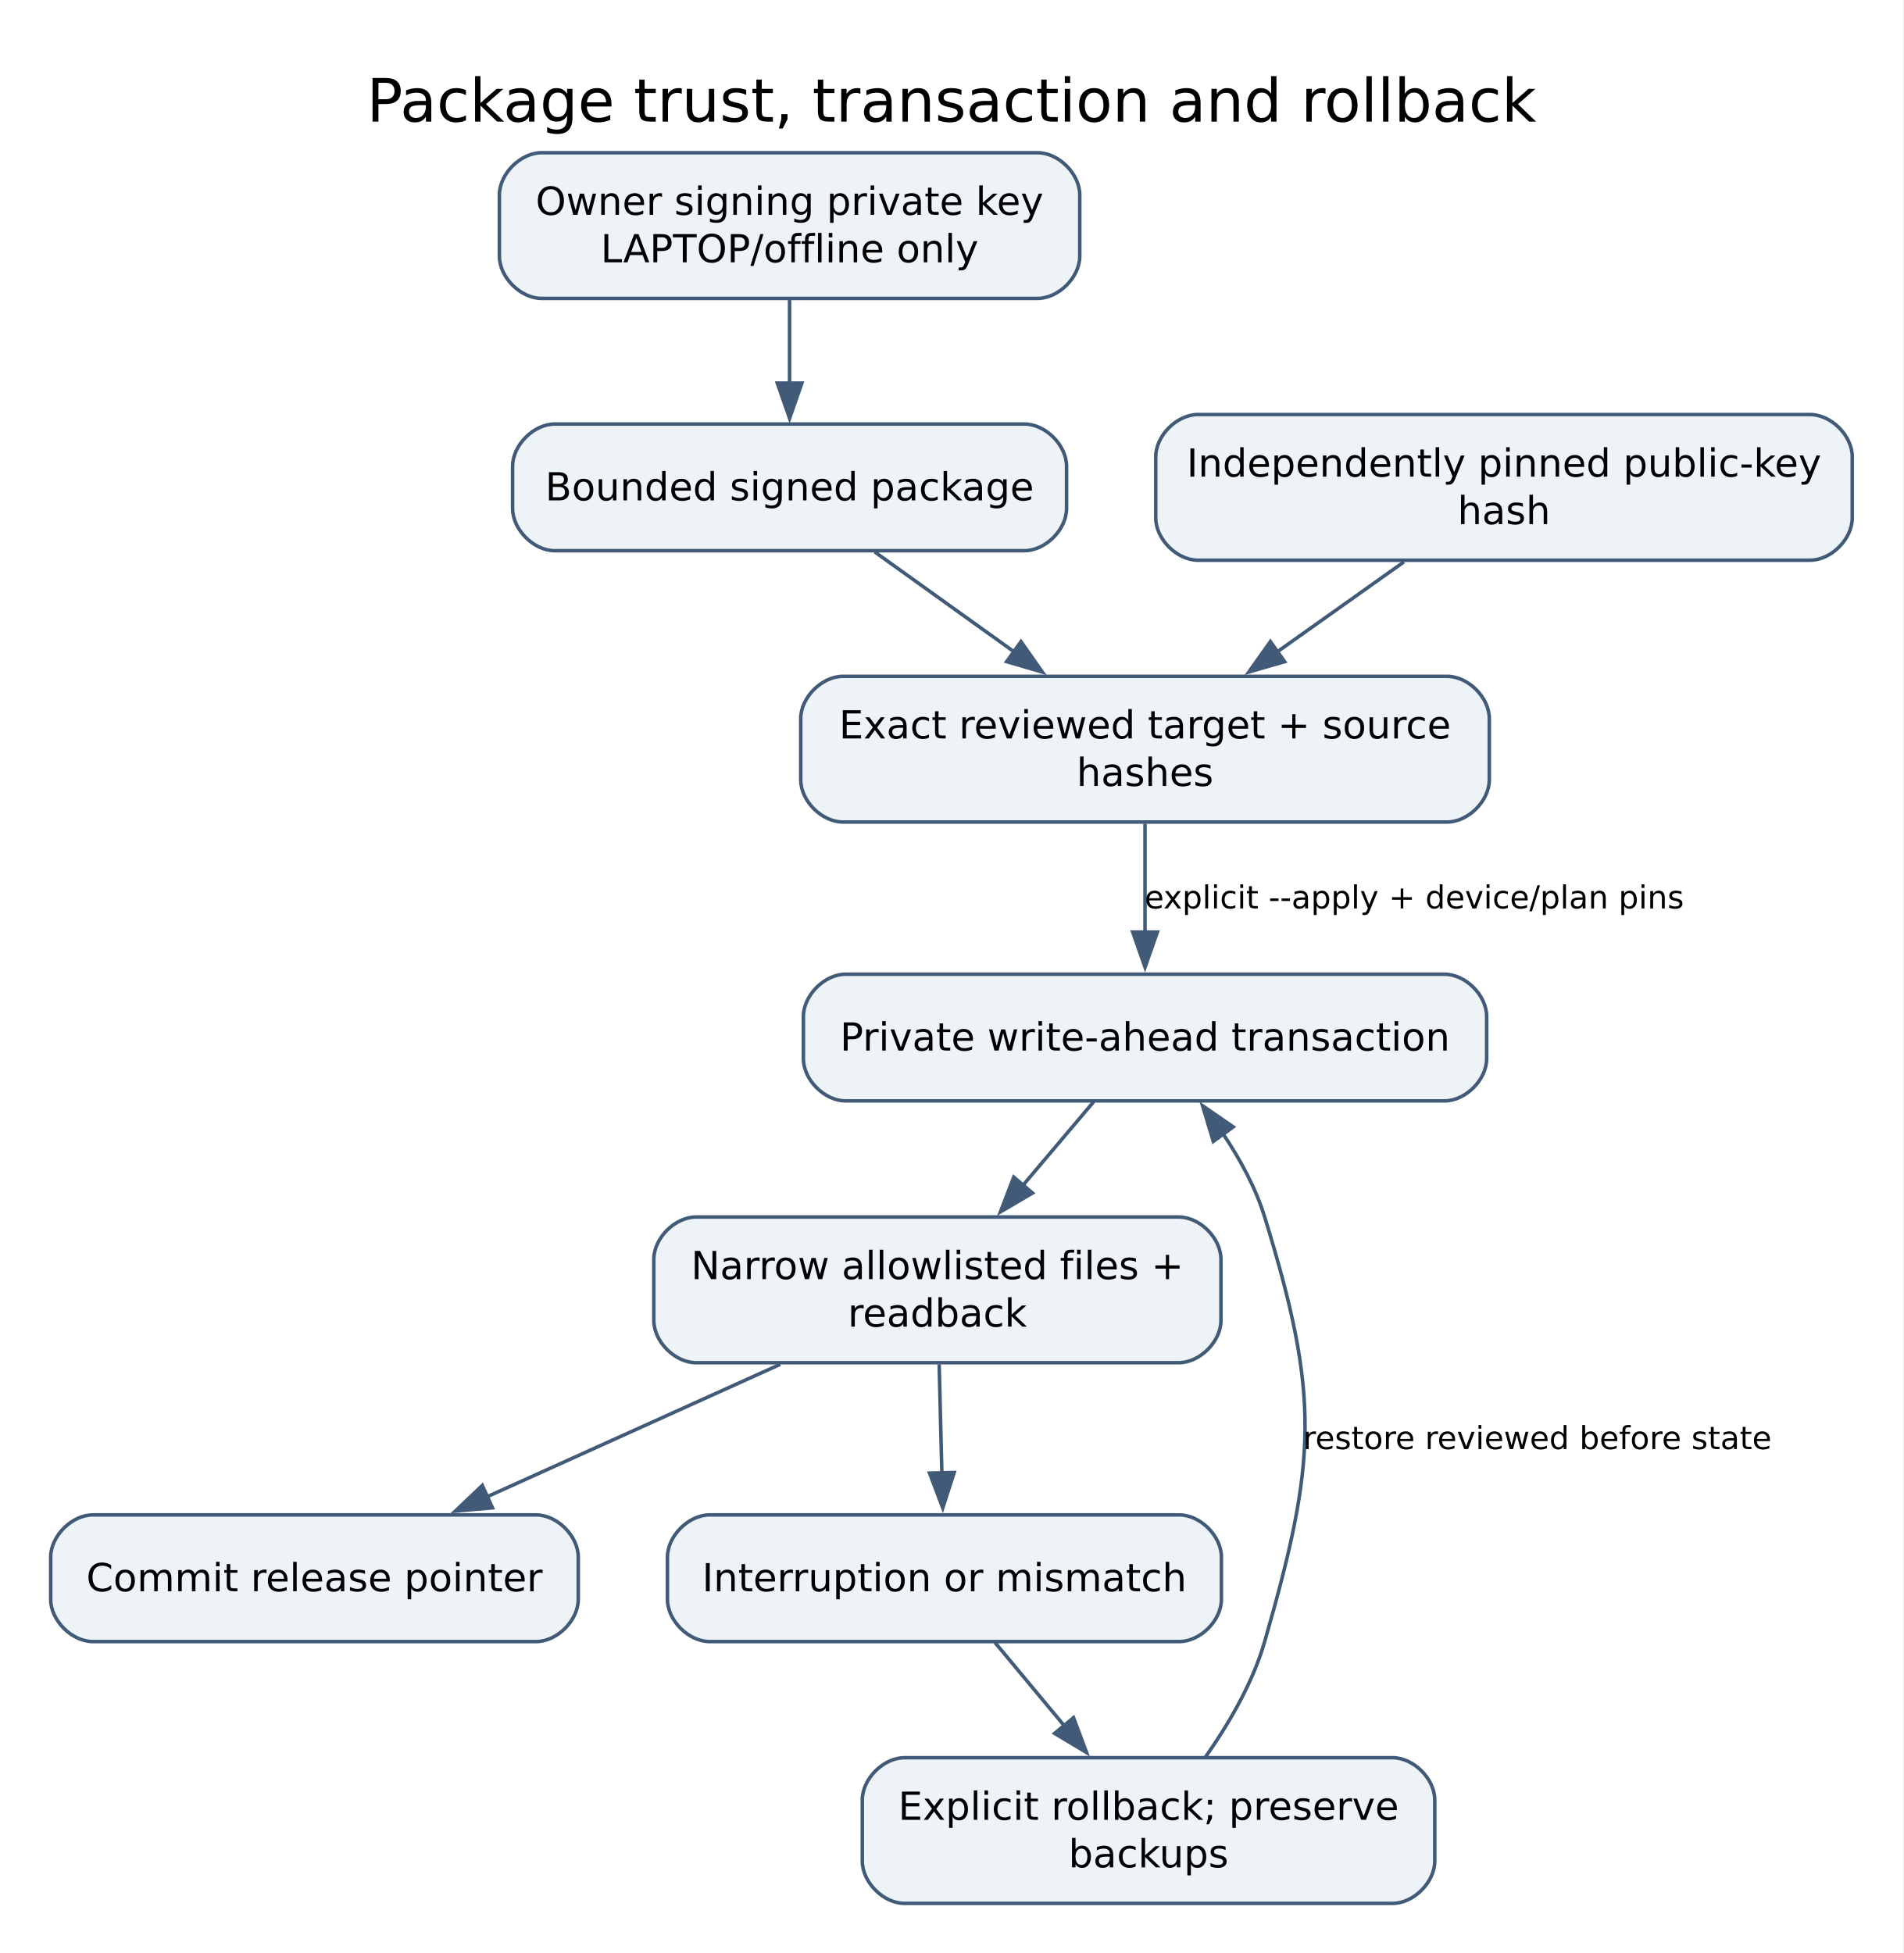
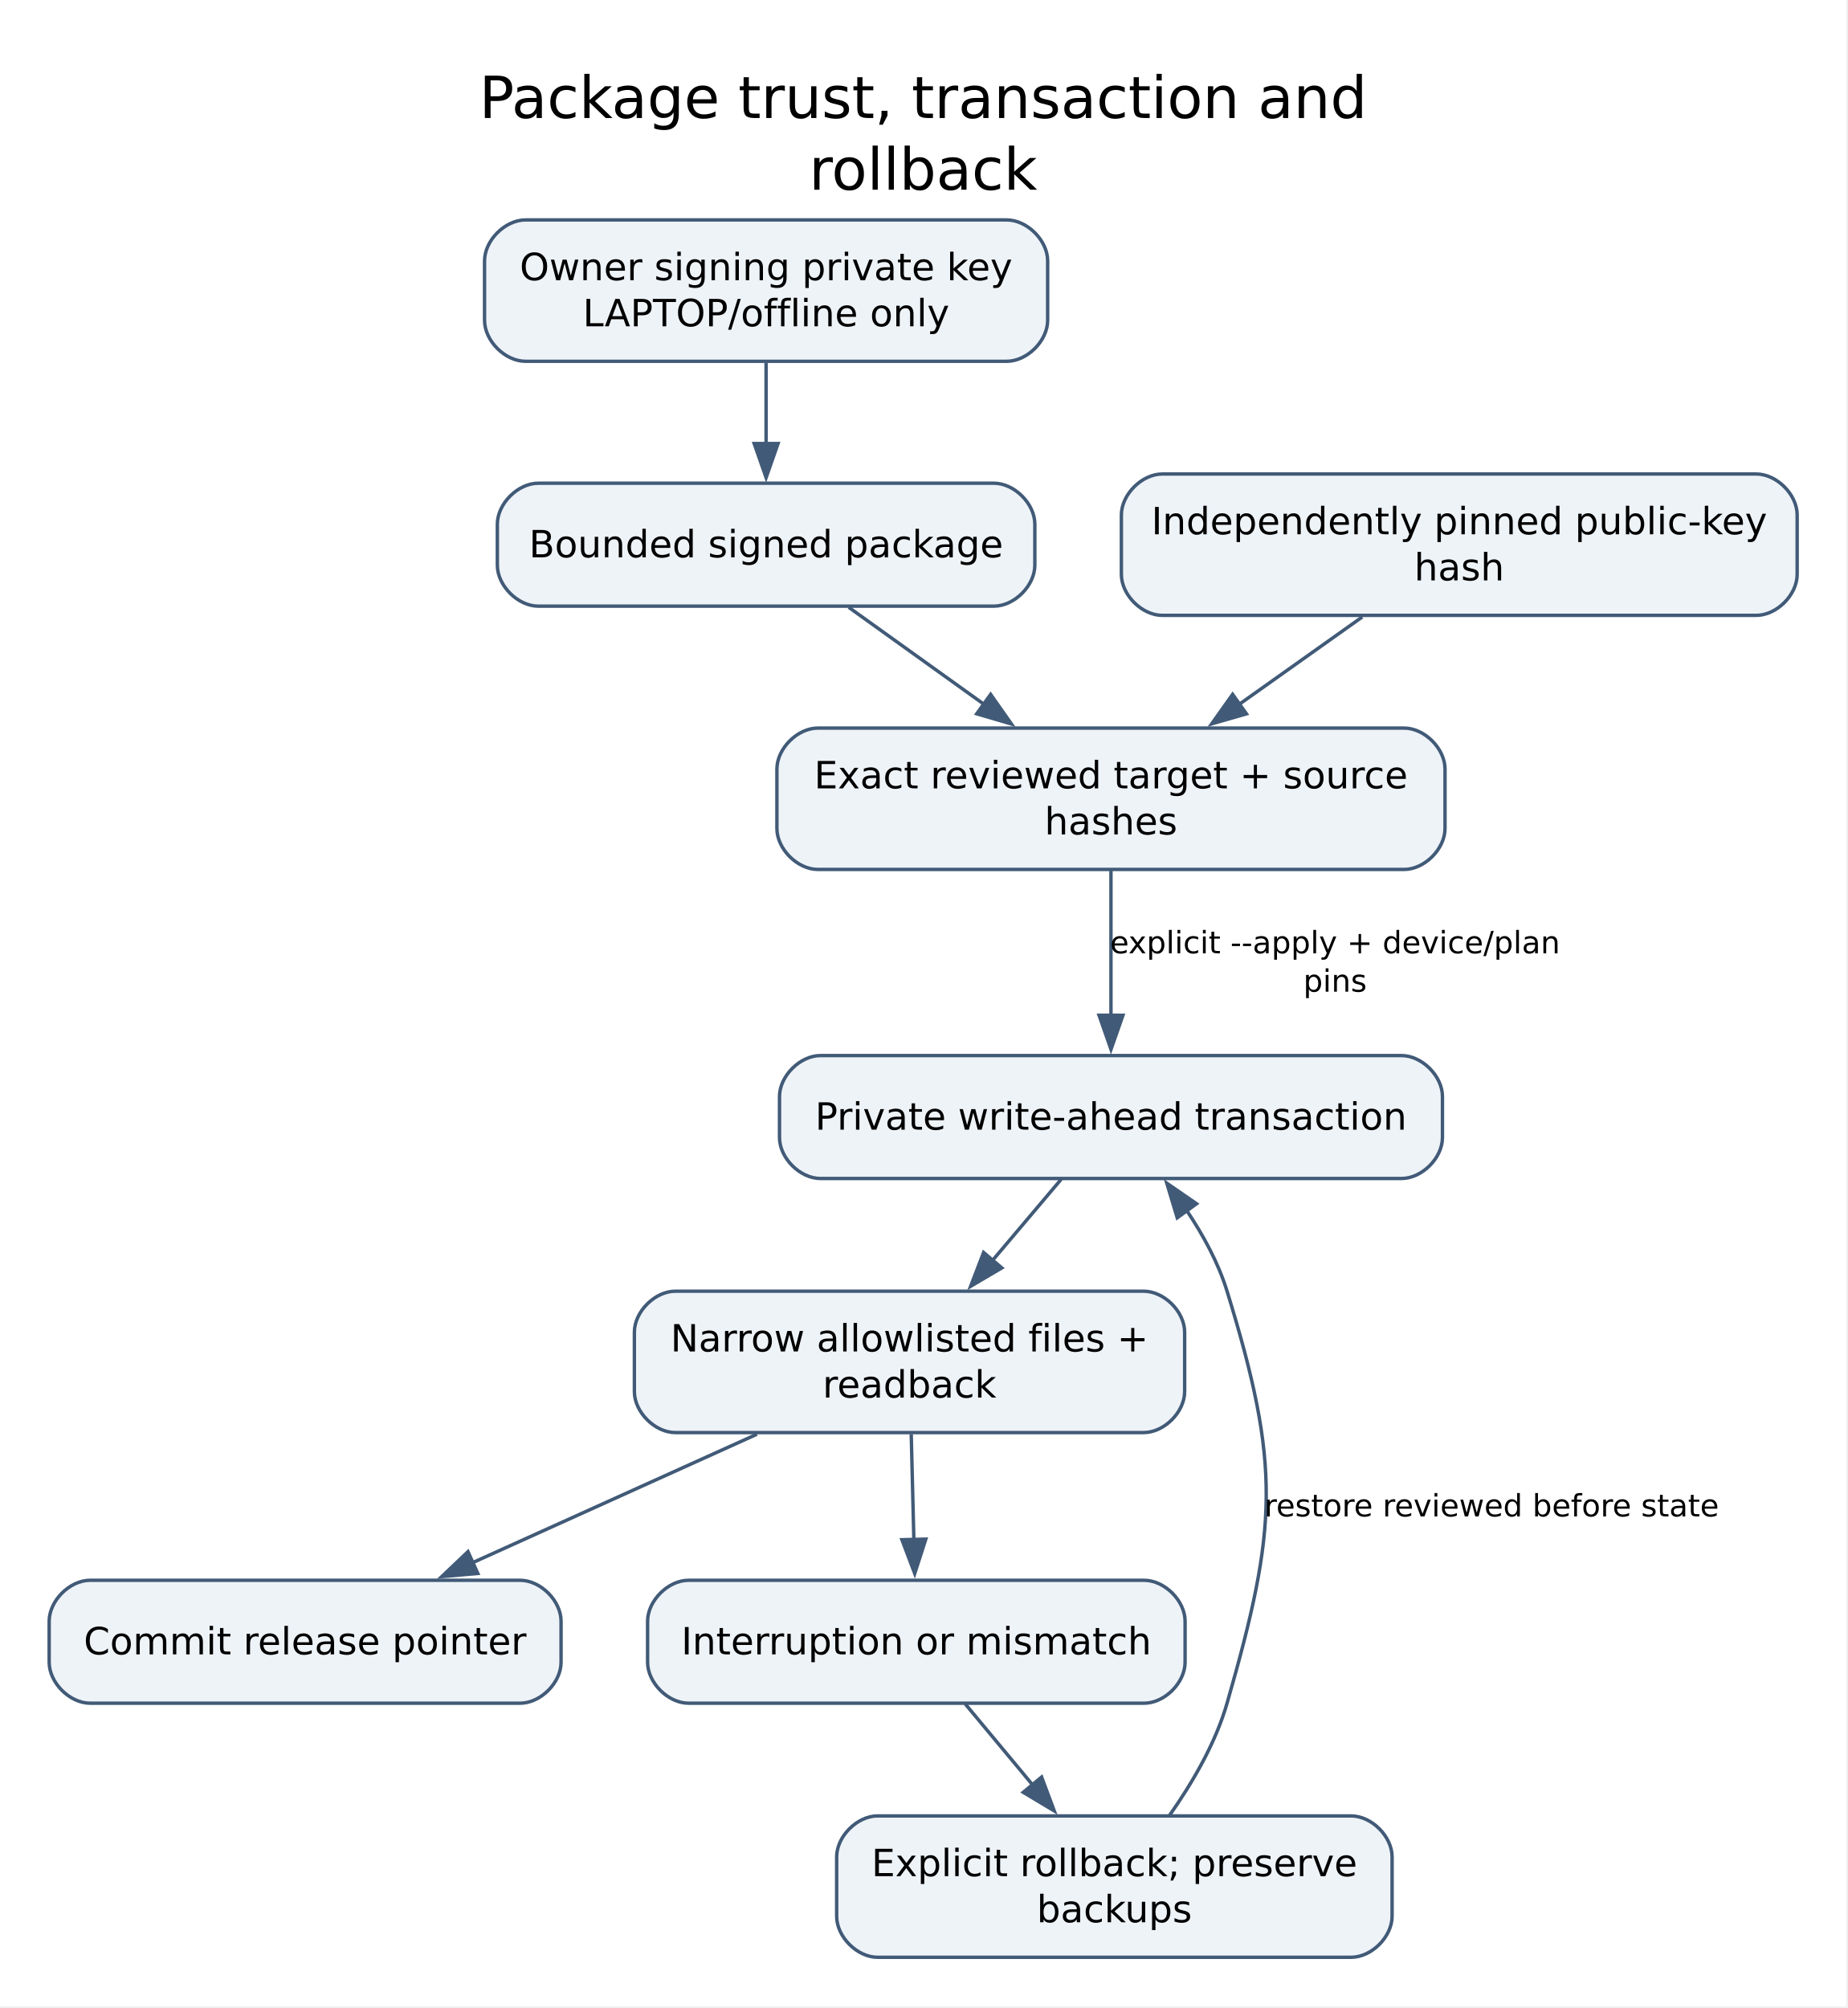
- <svg xmlns="http://www.w3.org/2000/svg" role="img" aria-labelledby="figure-title figure-desc" width="541pt" height="555pt" viewBox="0.00 0.00 541.00 555.00">
-   <g id="graph0" class="graph" transform="scale(1 1) rotate(0) translate(14.4 540.9)">
-     <polygon fill="white" stroke="none" points="-14.4,14.4 -14.4,-540.9 526.31,-540.9 526.31,14.4 -14.4,14.4" />
-     <text xml:space="preserve" text-anchor="middle" x="255.95" y="-506.35" font-family="DejaVu Sans" font-size="17.00">Package trust, transaction and rollback</text>
+ <svg xmlns="http://www.w3.org/2000/svg" width="541pt" height="588pt" viewBox="0.00 0.00 541.00 588.00" role="img" aria-labelledby="figure-title figure-description">
+   <g id="graph0" class="graph" transform="scale(1 1) rotate(0) translate(14.4 573.15)">
+     <polygon fill="white" stroke="none" points="-14.4,14.4 -14.4,-573.15 526.31,-573.15 526.31,14.4 -14.4,14.4" />
+     <text xml:space="preserve" text-anchor="middle" x="255.95" y="-538.6" font-family="DejaVu Sans" font-size="17.00">Package trust, transaction and</text>
+     <text xml:space="preserve" text-anchor="middle" x="255.95" y="-517.6" font-family="DejaVu Sans" font-size="17.00">rollback</text>
    <g id="node1" class="node">
-       <path fill="#eef3f8" stroke="#415a77" d="M280.41,-497.5C280.41,-497.5 139.5,-497.5 139.5,-497.5 133.5,-497.5 127.5,-491.5 127.5,-485.5 127.5,-485.5 127.5,-468.1 127.5,-468.1 127.5,-462.1 133.5,-456.1 139.5,-456.1 139.5,-456.1 280.41,-456.1 280.41,-456.1 286.41,-456.1 292.41,-462.1 292.41,-468.1 292.41,-468.1 292.41,-485.5 292.41,-485.5 292.41,-491.5 286.41,-497.5 280.41,-497.5" />
-       <text xml:space="preserve" text-anchor="middle" x="209.95" y="-479.85" font-family="DejaVu Sans" font-size="11.00">Owner signing private key</text>
-       <text xml:space="preserve" text-anchor="middle" x="209.95" y="-466.35" font-family="DejaVu Sans" font-size="11.00">LAPTOP/offline only</text>
+       <path fill="#eef3f8" stroke="#415a77" d="M280.41,-508.75C280.41,-508.75 139.5,-508.75 139.5,-508.75 133.5,-508.75 127.5,-502.75 127.5,-496.75 127.5,-496.75 127.5,-479.35 127.5,-479.35 127.5,-473.35 133.5,-467.35 139.5,-467.35 139.5,-467.35 280.41,-467.35 280.41,-467.35 286.41,-467.35 292.41,-473.35 292.41,-479.35 292.41,-479.35 292.41,-496.75 292.41,-496.75 292.41,-502.75 286.41,-508.75 280.41,-508.75" />
+       <text xml:space="preserve" text-anchor="middle" x="209.95" y="-491.1" font-family="DejaVu Sans" font-size="11.00">Owner signing private key</text>
+       <text xml:space="preserve" text-anchor="middle" x="209.95" y="-477.6" font-family="DejaVu Sans" font-size="11.00">LAPTOP/offline only</text>
    </g>
    <g id="node2" class="node">
-       <path fill="#eef3f8" stroke="#415a77" d="M276.66,-420.4C276.66,-420.4 143.25,-420.4 143.25,-420.4 137.25,-420.4 131.25,-414.4 131.25,-408.4 131.25,-408.4 131.25,-396.4 131.25,-396.4 131.25,-390.4 137.25,-384.4 143.25,-384.4 143.25,-384.4 276.66,-384.4 276.66,-384.4 282.66,-384.4 288.66,-390.4 288.66,-396.4 288.66,-396.4 288.66,-408.4 288.66,-408.4 288.66,-414.4 282.66,-420.4 276.66,-420.4" />
-       <text xml:space="preserve" text-anchor="middle" x="209.95" y="-398.7" font-family="DejaVu Sans" font-size="11.00">Bounded signed package</text>
+       <path fill="#eef3f8" stroke="#415a77" d="M276.66,-431.65C276.66,-431.65 143.25,-431.65 143.25,-431.65 137.25,-431.65 131.25,-425.65 131.25,-419.65 131.25,-419.65 131.25,-407.65 131.25,-407.65 131.25,-401.65 137.25,-395.65 143.25,-395.65 143.25,-395.65 276.66,-395.65 276.66,-395.65 282.66,-395.65 288.66,-401.65 288.66,-407.65 288.66,-407.65 288.66,-419.65 288.66,-419.65 288.66,-425.65 282.66,-431.65 276.66,-431.65" />
+       <text xml:space="preserve" text-anchor="middle" x="209.95" y="-409.95" font-family="DejaVu Sans" font-size="11.00">Bounded signed package</text>
    </g>
    <g id="edge1" class="edge">
-       <path fill="none" stroke="#415a77" d="M209.95,-455.63C209.95,-448.3 209.95,-439.86 209.95,-431.94" />
-       <polygon fill="#415a77" stroke="#415a77" points="213.46,-432.03 209.96,-422.03 206.46,-432.03 213.46,-432.03" />
+       <path fill="none" stroke="#415a77" d="M209.95,-466.88C209.95,-459.55 209.95,-451.11 209.95,-443.19" />
+       <polygon fill="#415a77" stroke="#415a77" points="213.46,-443.28 209.96,-433.28 206.46,-443.28 213.46,-443.28" />
    </g>
    <g id="node4" class="node">
-       <path fill="#eef3f8" stroke="#415a77" d="M396.78,-348.7C396.78,-348.7 225.12,-348.7 225.12,-348.7 219.12,-348.7 213.12,-342.7 213.12,-336.7 213.12,-336.7 213.12,-319.3 213.12,-319.3 213.12,-313.3 219.12,-307.3 225.12,-307.3 225.12,-307.3 396.78,-307.3 396.78,-307.3 402.78,-307.3 408.78,-313.3 408.78,-319.3 408.78,-319.3 408.78,-336.7 408.78,-336.7 408.78,-342.7 402.78,-348.7 396.78,-348.7" />
-       <text xml:space="preserve" text-anchor="middle" x="310.95" y="-331.05" font-family="DejaVu Sans" font-size="11.00">Exact reviewed target + source</text>
-       <text xml:space="preserve" text-anchor="middle" x="310.95" y="-317.55" font-family="DejaVu Sans" font-size="11.00">hashes</text>
+       <path fill="#eef3f8" stroke="#415a77" d="M396.78,-359.95C396.78,-359.95 225.12,-359.95 225.12,-359.95 219.12,-359.95 213.12,-353.95 213.12,-347.95 213.12,-347.95 213.12,-330.55 213.12,-330.55 213.12,-324.55 219.12,-318.55 225.12,-318.55 225.12,-318.55 396.78,-318.55 396.78,-318.55 402.78,-318.55 408.78,-324.55 408.78,-330.55 408.78,-330.55 408.78,-347.95 408.78,-347.95 408.78,-353.95 402.78,-359.95 396.78,-359.95" />
+       <text xml:space="preserve" text-anchor="middle" x="310.95" y="-342.3" font-family="DejaVu Sans" font-size="11.00">Exact reviewed target + source</text>
+       <text xml:space="preserve" text-anchor="middle" x="310.95" y="-328.8" font-family="DejaVu Sans" font-size="11.00">hashes</text>
    </g>
    <g id="edge2" class="edge">
-       <path fill="none" stroke="#415a77" d="M234.15,-384.06C245.98,-375.58 260.49,-365.18 273.7,-355.71" />
-       <polygon fill="#415a77" stroke="#415a77" points="275.71,-358.57 281.8,-349.9 271.63,-352.88 275.71,-358.57" />
+       <path fill="none" stroke="#415a77" d="M234.15,-395.31C245.98,-386.83 260.49,-376.43 273.7,-366.96" />
+       <polygon fill="#415a77" stroke="#415a77" points="275.71,-369.82 281.8,-361.15 271.63,-364.13 275.71,-369.82" />
    </g>
    <g id="node3" class="node">
-       <path fill="#eef3f8" stroke="#415a77" d="M499.91,-423.1C499.91,-423.1 326,-423.1 326,-423.1 320,-423.1 314,-417.1 314,-411.1 314,-411.1 314,-393.7 314,-393.7 314,-387.7 320,-381.7 326,-381.7 326,-381.7 499.91,-381.7 499.91,-381.7 505.91,-381.7 511.91,-387.7 511.91,-393.7 511.91,-393.7 511.91,-411.1 511.91,-411.1 511.91,-417.1 505.91,-423.1 499.91,-423.1" />
-       <text xml:space="preserve" text-anchor="middle" x="412.95" y="-405.45" font-family="DejaVu Sans" font-size="11.00">Independently pinned public-key</text>
-       <text xml:space="preserve" text-anchor="middle" x="412.95" y="-391.95" font-family="DejaVu Sans" font-size="11.00">hash</text>
+       <path fill="#eef3f8" stroke="#415a77" d="M499.91,-434.35C499.91,-434.35 326,-434.35 326,-434.35 320,-434.35 314,-428.35 314,-422.35 314,-422.35 314,-404.95 314,-404.95 314,-398.95 320,-392.95 326,-392.95 326,-392.95 499.91,-392.95 499.91,-392.95 505.91,-392.95 511.91,-398.95 511.91,-404.95 511.91,-404.95 511.91,-422.35 511.91,-422.35 511.91,-428.35 505.91,-434.35 499.91,-434.35" />
+       <text xml:space="preserve" text-anchor="middle" x="412.95" y="-416.7" font-family="DejaVu Sans" font-size="11.00">Independently pinned public-key</text>
+       <text xml:space="preserve" text-anchor="middle" x="412.95" y="-403.2" font-family="DejaVu Sans" font-size="11.00">hash</text>
    </g>
    <g id="edge3" class="edge">
-       <path fill="none" stroke="#415a77" d="M384.54,-381.23C373.38,-373.31 360.41,-364.1 348.49,-355.64" />
-       <polygon fill="#415a77" stroke="#415a77" points="350.63,-352.87 340.45,-349.94 346.58,-358.58 350.63,-352.87" />
+       <path fill="none" stroke="#415a77" d="M384.54,-392.48C373.38,-384.56 360.41,-375.35 348.49,-366.89" />
+       <polygon fill="#415a77" stroke="#415a77" points="350.63,-364.12 340.45,-361.19 346.58,-369.83 350.63,-364.12" />
    </g>
    <g id="node5" class="node">
      <path fill="#eef3f8" stroke="#415a77" d="M396.03,-264.05C396.03,-264.05 225.88,-264.05 225.88,-264.05 219.88,-264.05 213.88,-258.05 213.88,-252.05 213.88,-252.05 213.88,-240.05 213.88,-240.05 213.88,-234.05 219.88,-228.05 225.88,-228.05 225.88,-228.05 396.03,-228.05 396.03,-228.05 402.03,-228.05 408.03,-234.05 408.03,-240.05 408.03,-240.05 408.03,-252.05 408.03,-252.05 408.03,-258.05 402.03,-264.05 396.03,-264.05" />
      <text xml:space="preserve" text-anchor="middle" x="310.95" y="-242.35" font-family="DejaVu Sans" font-size="11.00">Private write-ahead transaction</text>
    </g>
    <g id="edge4" class="edge">
-       <path fill="none" stroke="#415a77" d="M310.95,-306.83C310.95,-297.45 310.95,-286.13 310.95,-275.87" />
-       <polygon fill="#415a77" stroke="#415a77" points="314.46,-276.02 310.96,-266.02 307.46,-276.02 314.46,-276.02" />
-       <text xml:space="preserve" text-anchor="middle" x="387.45" y="-282.75" font-family="DejaVu Sans" font-size="9.00">explicit --apply + device/plan pins</text>
+       <path fill="none" stroke="#415a77" d="M310.95,-318.46C310.95,-305.98 310.95,-289.66 310.95,-275.76" />
+       <polygon fill="#415a77" stroke="#415a77" points="314.46,-275.85 310.96,-265.85 307.46,-275.86 314.46,-275.85" />
+       <text xml:space="preserve" text-anchor="middle" x="376.58" y="-294" font-family="DejaVu Sans" font-size="9.00">explicit --apply + device/plan</text>
+       <text xml:space="preserve" text-anchor="middle" x="376.58" y="-282.75" font-family="DejaVu Sans" font-size="9.00">pins</text>
    </g>
    <g id="node6" class="node">
      <path fill="#eef3f8" stroke="#415a77" d="M320.53,-195.05C320.53,-195.05 183.38,-195.05 183.38,-195.05 177.38,-195.05 171.38,-189.05 171.38,-183.05 171.38,-183.05 171.38,-165.65 171.38,-165.65 171.38,-159.65 177.38,-153.65 183.38,-153.65 183.38,-153.65 320.53,-153.65 320.53,-153.65 326.53,-153.65 332.53,-159.65 332.53,-165.65 332.53,-165.65 332.53,-183.05 332.53,-183.05 332.53,-189.05 326.53,-195.05 320.53,-195.05" />
      <text xml:space="preserve" text-anchor="middle" x="251.95" y="-177.4" font-family="DejaVu Sans" font-size="11.00">Narrow allowlisted files +</text>
      <text xml:space="preserve" text-anchor="middle" x="251.95" y="-163.9" font-family="DejaVu Sans" font-size="11.00">readback</text>
    </g>
    <g id="edge5" class="edge">
      <path fill="none" stroke="#415a77" d="M296.37,-227.82C290.26,-220.6 282.98,-212 276.11,-203.88" />
      <polygon fill="#415a77" stroke="#415a77" points="278.99,-201.87 269.86,-196.5 273.65,-206.39 278.99,-201.87" />
    </g>
    <g id="node7" class="node">
      <path fill="#eef3f8" stroke="#415a77" d="M137.91,-110.4C137.91,-110.4 12,-110.4 12,-110.4 6,-110.4 0,-104.4 0,-98.4 0,-98.4 0,-86.4 0,-86.4 0,-80.4 6,-74.4 12,-74.4 12,-74.4 137.91,-74.4 137.91,-74.4 143.91,-74.4 149.91,-80.4 149.91,-86.4 149.91,-86.4 149.91,-98.4 149.91,-98.4 149.91,-104.4 143.91,-110.4 137.91,-110.4" />
      <text xml:space="preserve" text-anchor="middle" x="74.95" y="-88.7" font-family="DejaVu Sans" font-size="11.00">Commit release pointer</text>
    </g>
    <g id="edge6" class="edge">
      <path fill="none" stroke="#415a77" d="M207.29,-153.18C181.91,-141.71 150.09,-127.34 124.01,-115.56" />
      <polygon fill="#415a77" stroke="#415a77" points="125.53,-112.4 114.97,-111.48 122.65,-118.78 125.53,-112.4" />
    </g>
    <g id="node8" class="node">
      <path fill="#eef3f8" stroke="#415a77" d="M320.66,-110.4C320.66,-110.4 187.25,-110.4 187.25,-110.4 181.25,-110.4 175.25,-104.4 175.25,-98.4 175.25,-98.4 175.25,-86.4 175.25,-86.4 175.25,-80.4 181.25,-74.4 187.25,-74.4 187.25,-74.4 320.66,-74.4 320.66,-74.4 326.66,-74.4 332.66,-80.4 332.66,-86.4 332.66,-86.4 332.66,-98.4 332.66,-98.4 332.66,-104.4 326.66,-110.4 320.66,-110.4" />
      <text xml:space="preserve" text-anchor="middle" x="253.95" y="-88.7" font-family="DejaVu Sans" font-size="11.00">Interruption or mismatch</text>
    </g>
    <g id="edge7" class="edge">
      <path fill="none" stroke="#415a77" d="M252.46,-153.18C252.69,-143.8 252.98,-132.48 253.23,-122.22" />
      <polygon fill="#415a77" stroke="#415a77" points="256.73,-122.45 253.48,-112.37 249.73,-122.28 256.73,-122.45" />
    </g>
    <g id="node9" class="node">
      <path fill="#eef3f8" stroke="#415a77" d="M381.28,-41.4C381.28,-41.4 242.62,-41.4 242.62,-41.4 236.62,-41.4 230.62,-35.4 230.62,-29.4 230.62,-29.4 230.62,-12 230.62,-12 230.62,-6 236.62,0 242.62,0 242.62,0 381.28,0 381.28,0 387.28,0 393.28,-6 393.28,-12 393.28,-12 393.28,-29.4 393.28,-29.4 393.28,-35.4 387.28,-41.4 381.28,-41.4" />
      <text xml:space="preserve" text-anchor="middle" x="311.95" y="-23.75" font-family="DejaVu Sans" font-size="11.00">Explicit rollback; preserve</text>
      <text xml:space="preserve" text-anchor="middle" x="311.95" y="-10.25" font-family="DejaVu Sans" font-size="11.00">backups</text>
    </g>
    <g id="edge8" class="edge">
      <path fill="none" stroke="#415a77" d="M268.29,-74.17C274.24,-67.02 281.3,-58.54 288,-50.49" />
      <polygon fill="#415a77" stroke="#415a77" points="290.64,-52.78 294.35,-42.86 285.26,-48.31 290.64,-52.78" />
    </g>
    <g id="edge9" class="edge">
      <path fill="none" stroke="#415a77" d="M328.02,-41.44C334.64,-50.83 341.56,-62.57 344.95,-74.4 359.76,-125.94 360.73,-143.8 344.95,-195.05 342.41,-203.33 337.97,-211.46 333.13,-218.69" />
      <polygon fill="#415a77" stroke="#415a77" points="330.36,-216.54 327.3,-226.68 336.02,-220.66 330.36,-216.54" />
      <text xml:space="preserve" text-anchor="middle" x="422.42" y="-129.1" font-family="DejaVu Sans" font-size="9.00">restore reviewed before state</text>
    </g>
  </g>
</svg>
